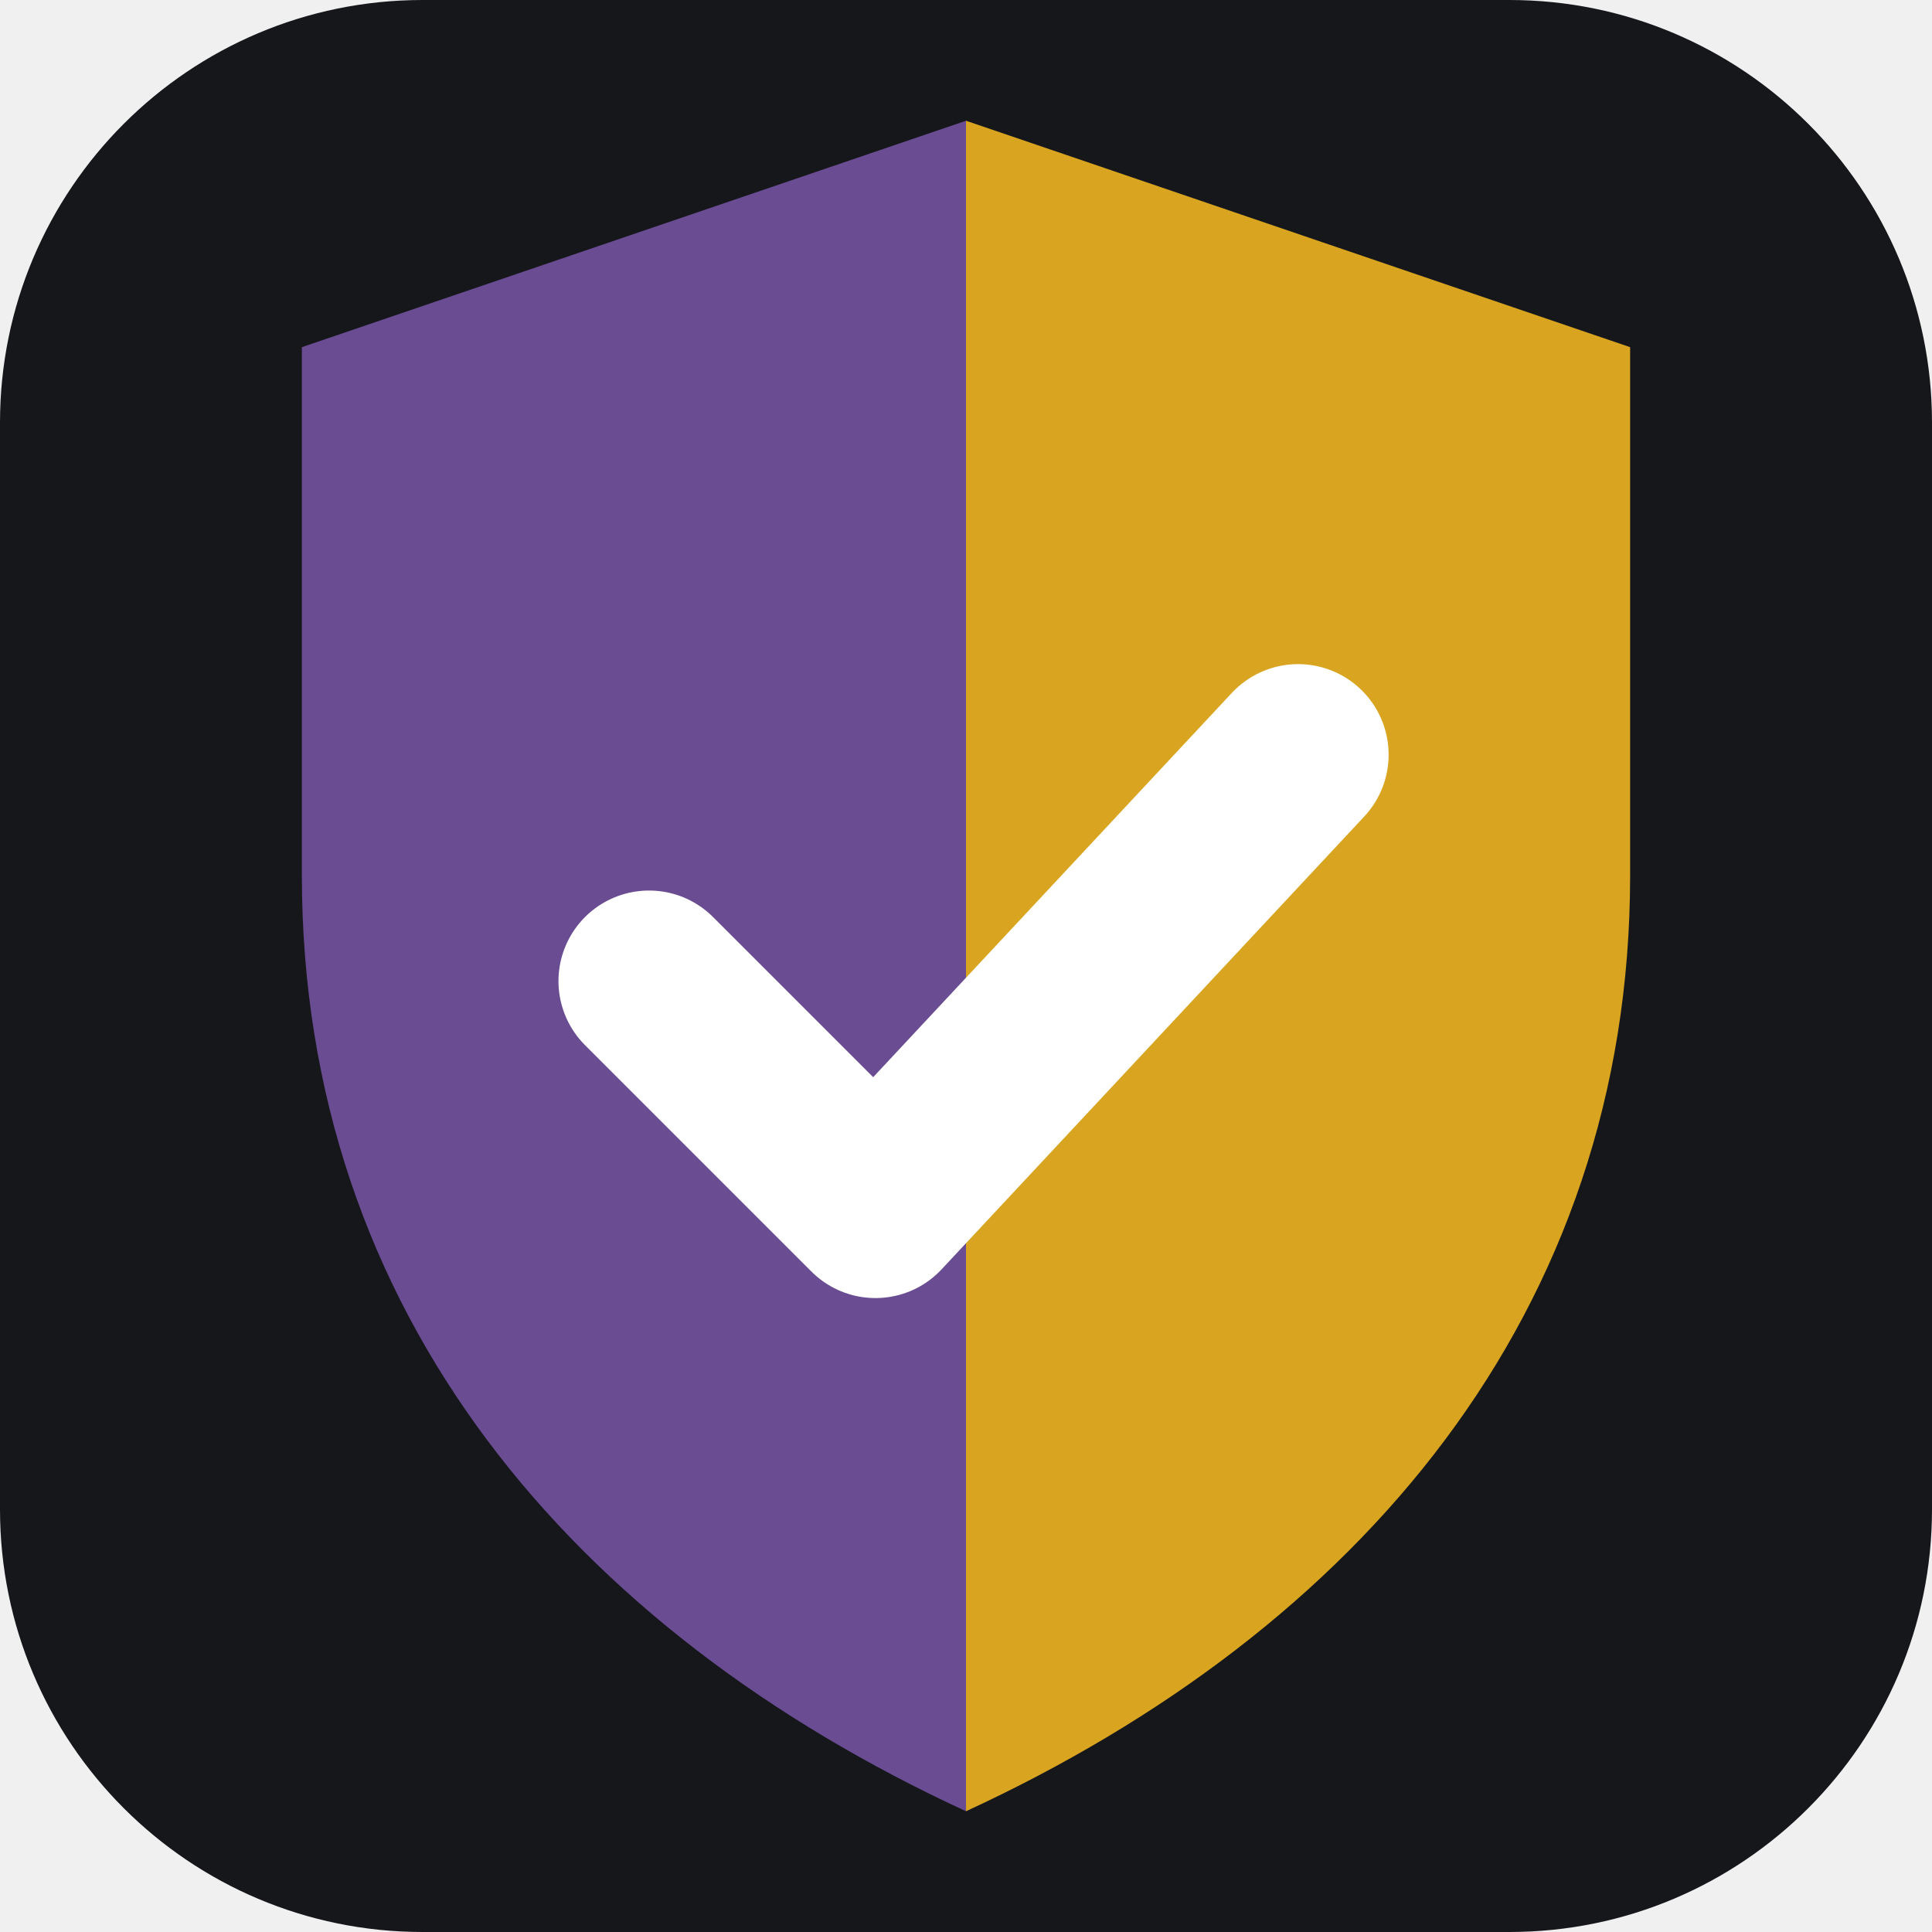
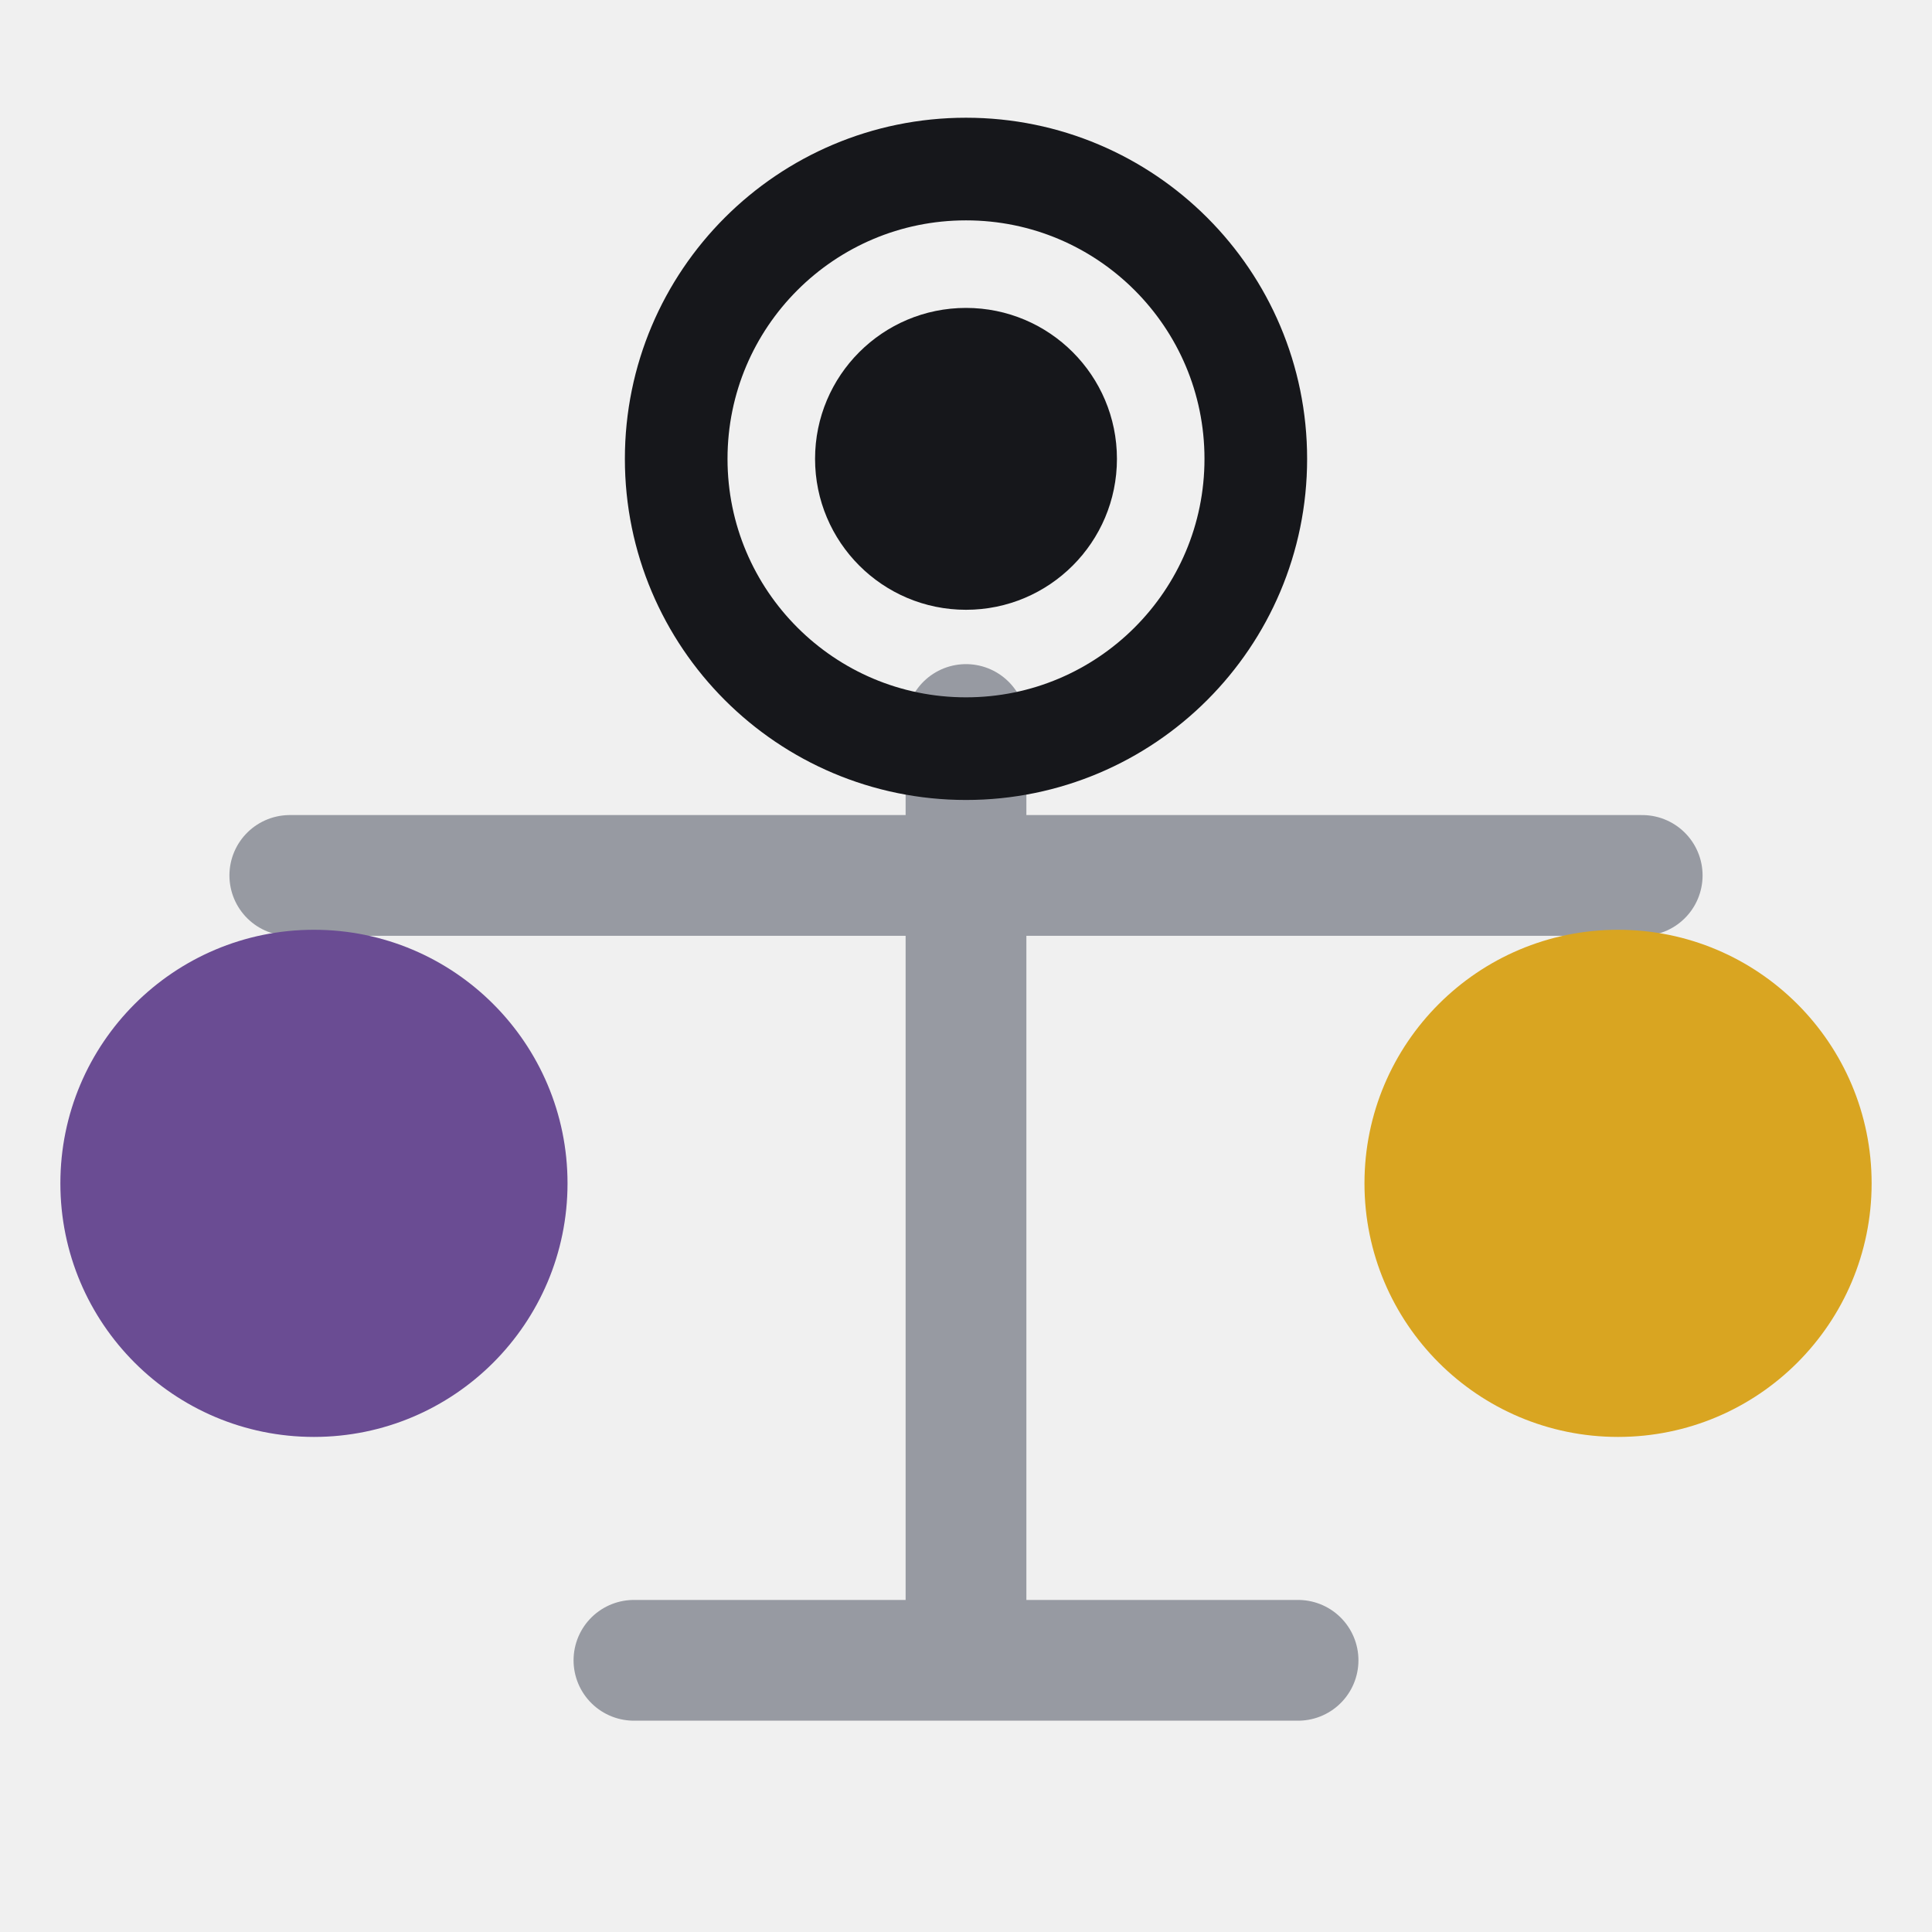
- <svg xmlns="http://www.w3.org/2000/svg" viewBox="0 0 64 64">
-   <defs>
-     <clipPath id="shield">
-       <path d="M32 4 L54 11.5 V29 C54 43.5 45 54 32 60 C19 54 10 43.5 10 29 V11.5 Z" />
-     </clipPath>
-   </defs>
-   <rect width="64" height="64" rx="14" fill="#16171b" />
-   <g clip-path="url(#shield)">
-     <rect x="0" y="0" width="32" height="64" fill="#6a4c93" />
-     <rect x="32" y="0" width="32" height="64" fill="#d9a521" />
-   </g>
-   <path d="M21.5 32.5 L29 40 L43 25" fill="none" stroke="#ffffff" stroke-width="6" stroke-linecap="round" stroke-linejoin="round" />
+ <svg xmlns="http://www.w3.org/2000/svg" viewBox="0 0 32 32">
+   <style>
+     .rule { fill: none; stroke: #979aa2; stroke-width: 2; stroke-linecap: round; }
+     .ink { fill: #16171b; } .ring { fill: none; stroke: #16171b; stroke-width: 1.7; }
+     @media (prefers-color-scheme: dark) { .ink { fill: #f1f1f4; } .ring { stroke: #f1f1f4; } .rule { stroke: #8a8d96; } }
+   </style>
+   <path class="rule" d="M16 12 V27.5 M10.5 27.5 H21.5 M4.8 14.5 H27.2" />
+   <circle class="ring" cx="16" cy="7.6" r="4.8" />
+   <circle class="ink" cx="16" cy="7.6" r="2.5" />
+   <circle cx="5.2" cy="19.6" r="4.2" fill="#6a4c93" />
+   <circle cx="26.8" cy="19.6" r="4.2" fill="#d9a521" />
</svg>
